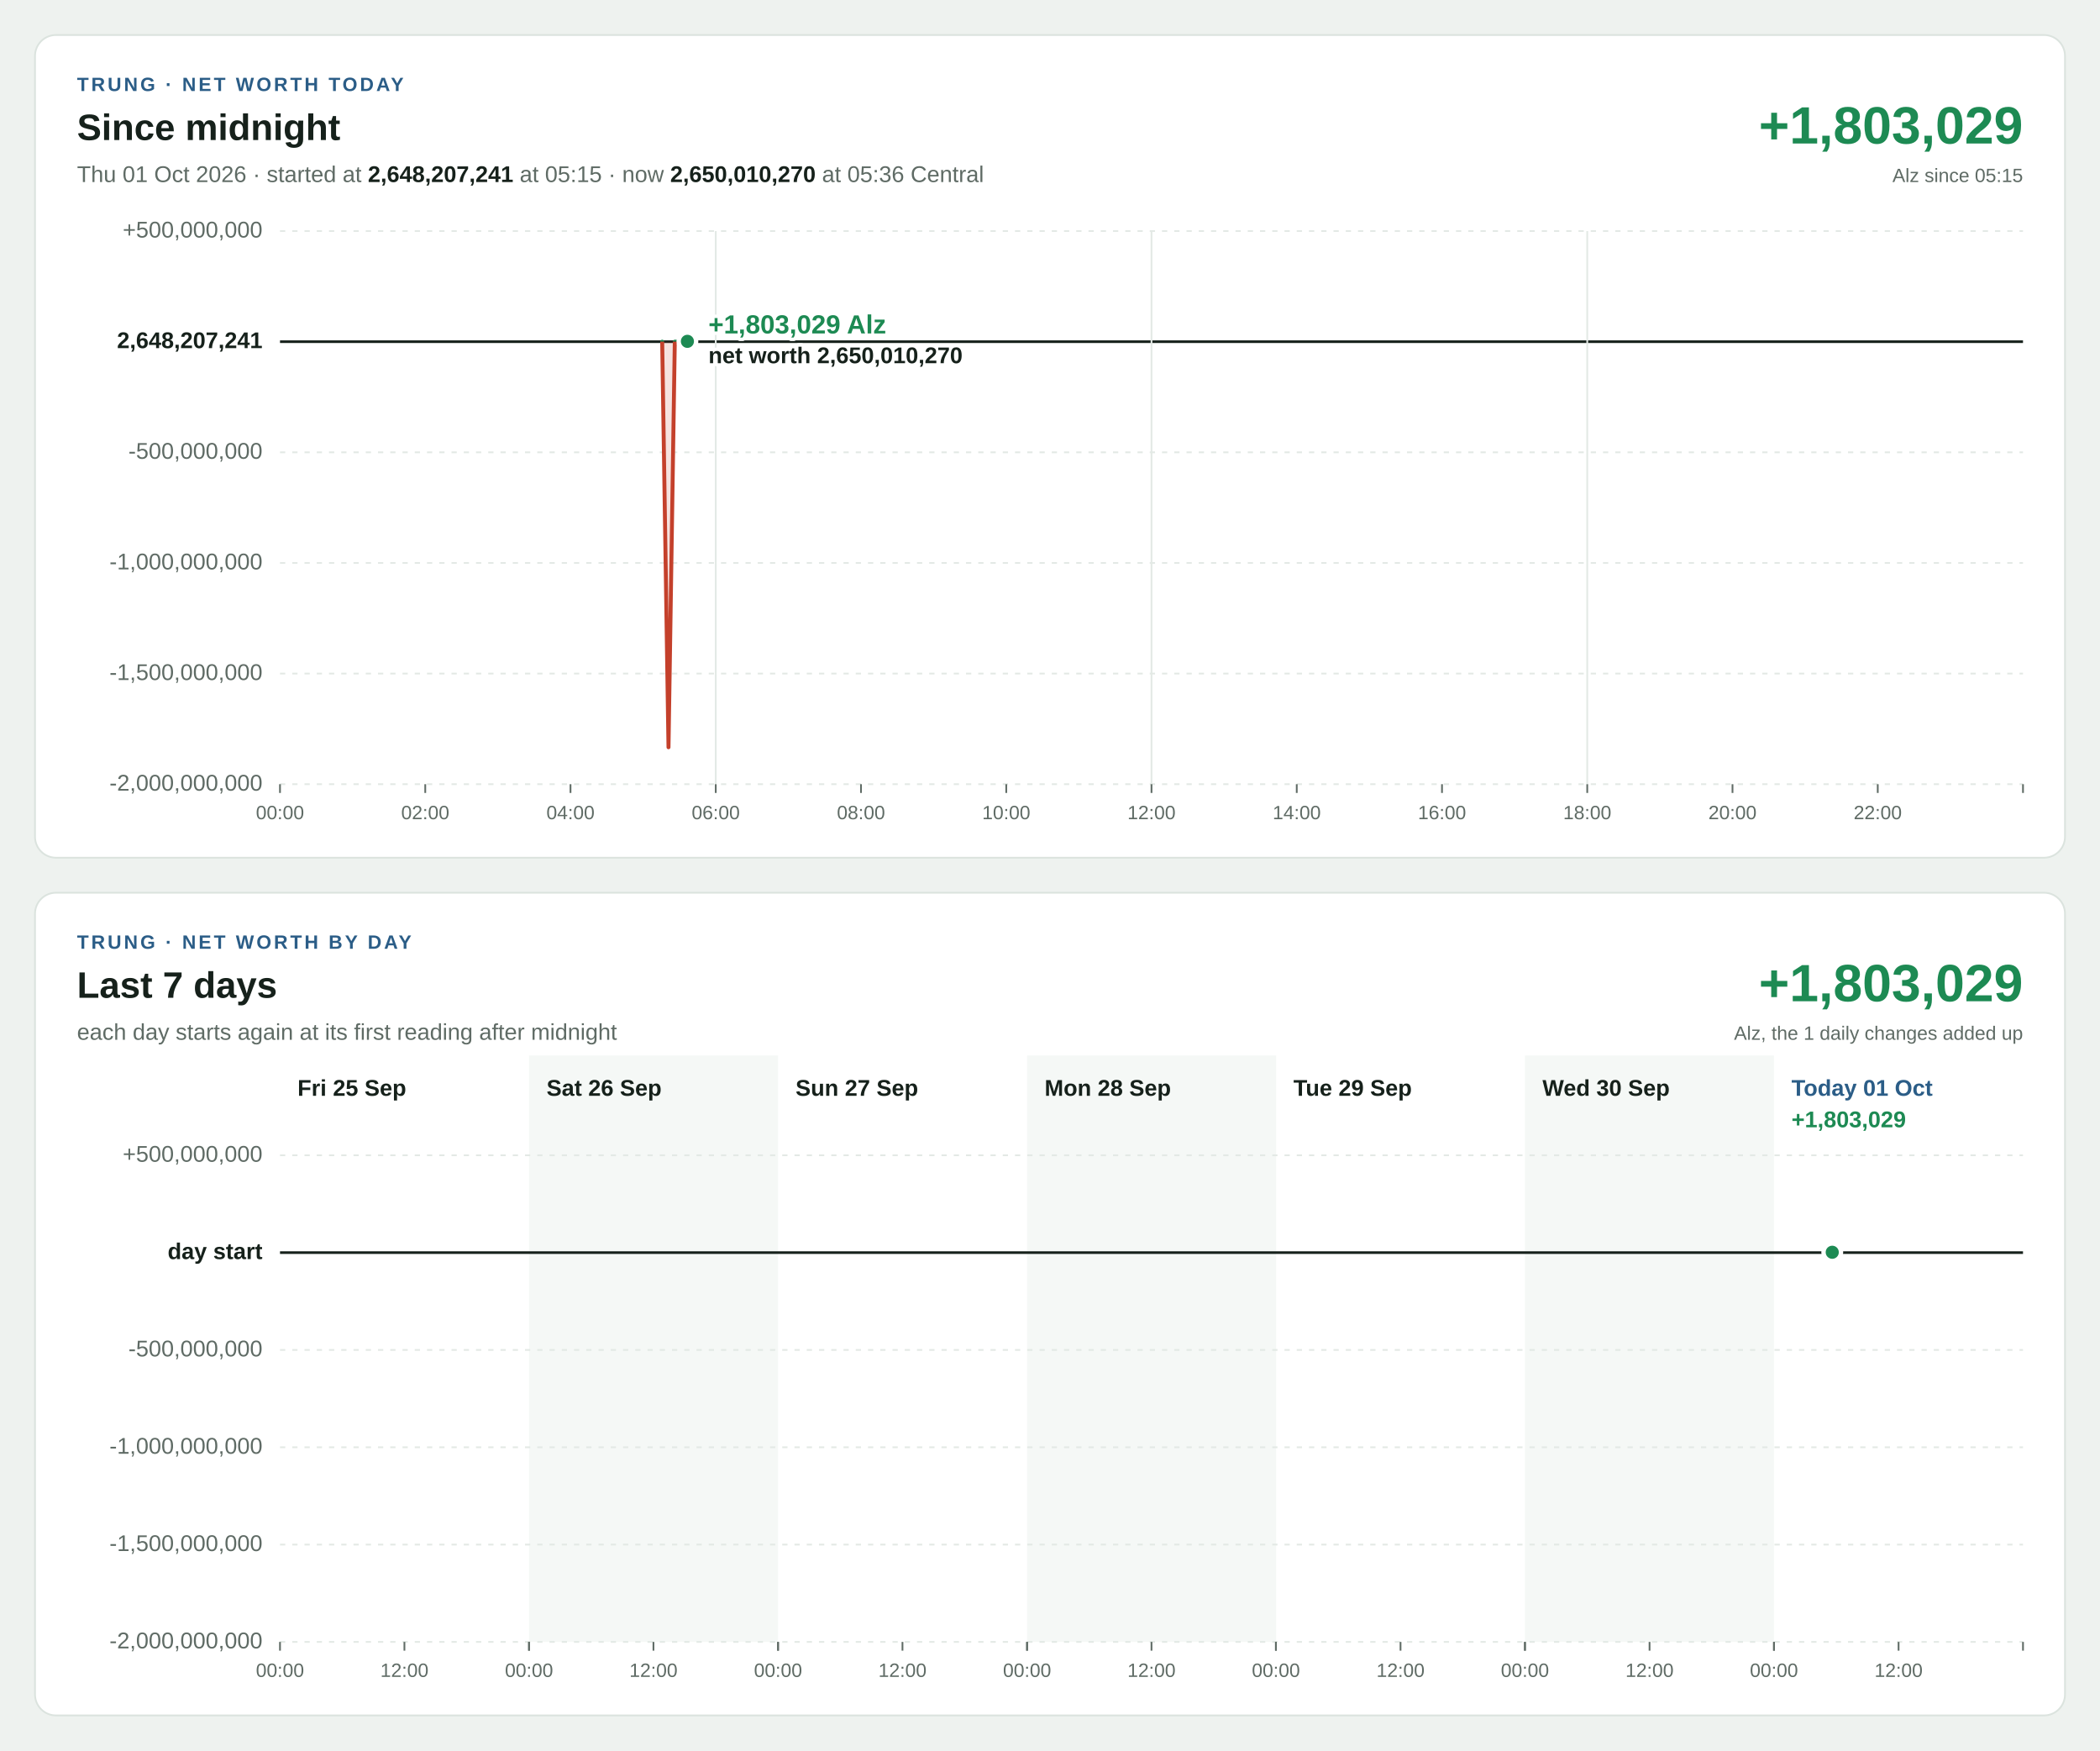
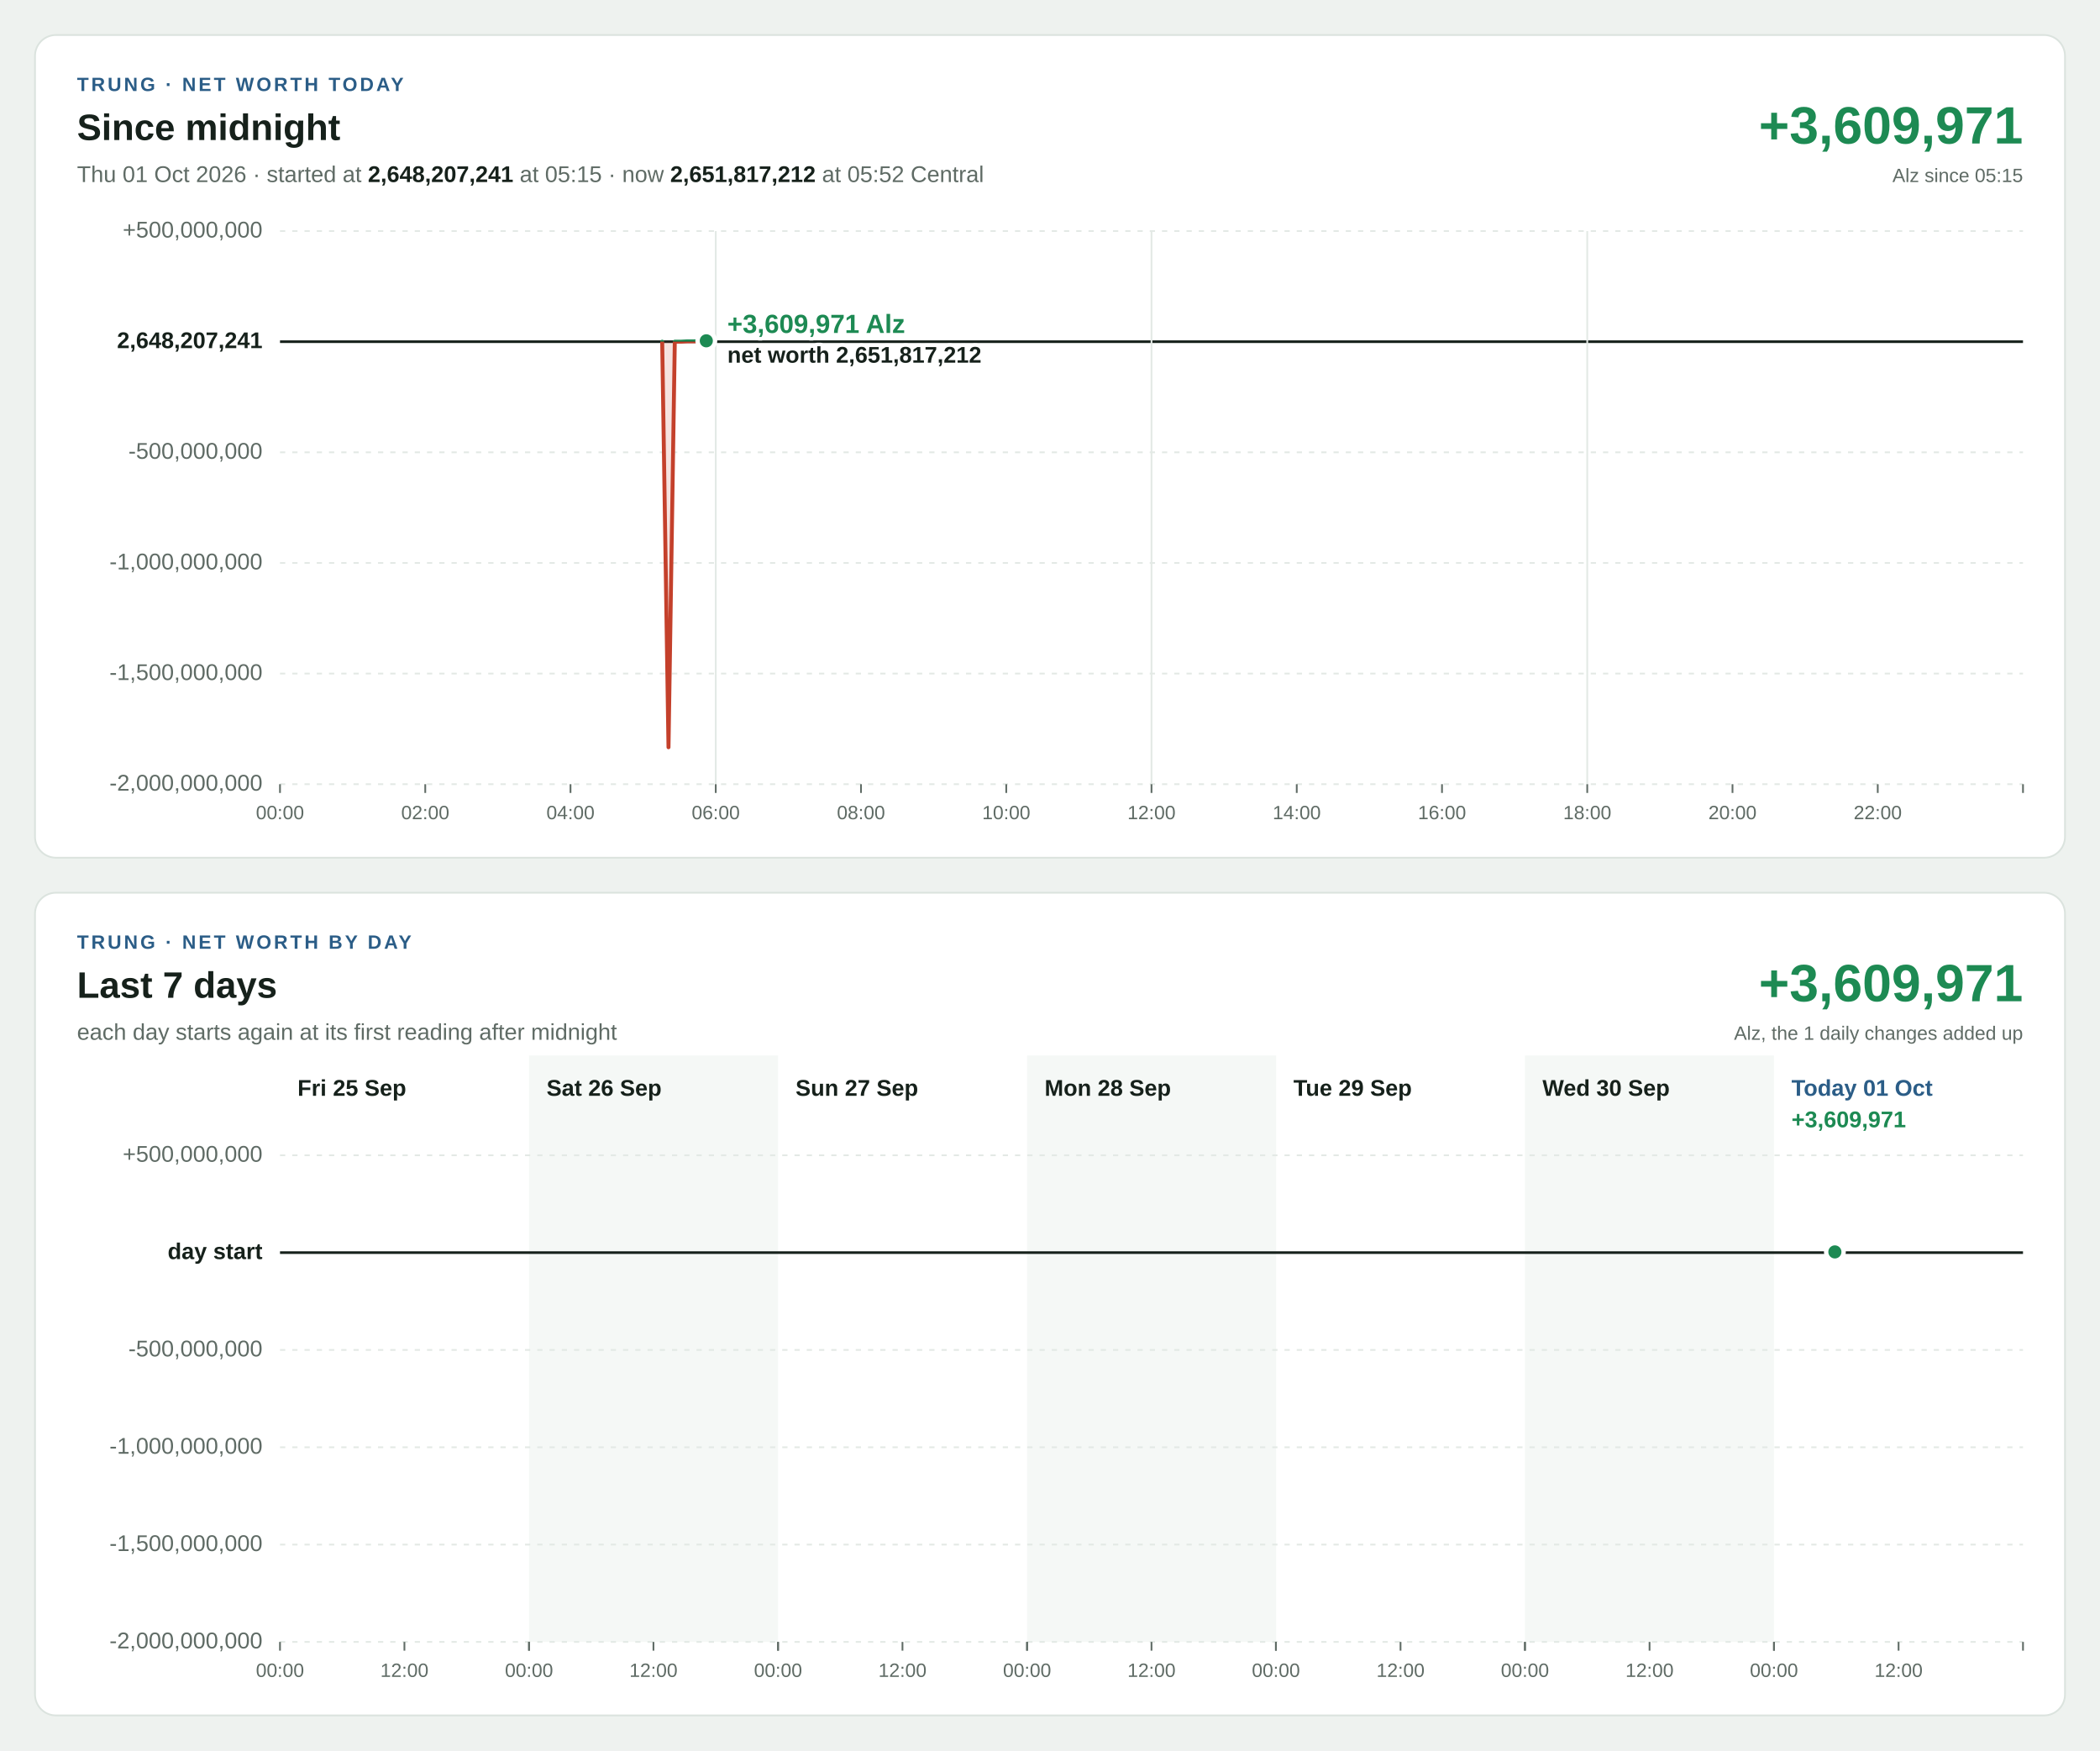
<svg xmlns="http://www.w3.org/2000/svg" width="1200" height="1000" viewBox="0 0 1200 1000" font-family="Segoe UI, Helvetica Neue, Arial, sans-serif" font-size="13" style="font-variant-numeric: tabular-nums">
  <rect width="1200" height="1000" fill="#eef2ef" />
  <g transform="translate(20,20)">
    <rect width="1160" height="470" rx="12" fill="#ffffff" stroke="#dbe3de" />
    <text x="24" y="32" font-size="11" font-weight="700" letter-spacing="1.4" fill="#2b5d87">TRUNG · NET WORTH TODAY</text>
    <text x="24" y="60" font-size="21" font-weight="700" fill="#16211b">Since midnight</text>
-     <text x="24" y="84" fill="#5f6b65">Thu 01 Oct 2026 · started at <tspan font-weight="700" fill="#16211b">2,648,207,241</tspan> at 05:15 · now <tspan font-weight="700" fill="#16211b">2,650,010,270</tspan> at 05:36 Central</text>
-     <text x="1136" y="62" font-size="30" font-weight="700" text-anchor="end" fill="#1d8a53">+1,803,029</text>
+     <text x="24" y="84" fill="#5f6b65">Thu 01 Oct 2026 · started at <tspan font-weight="700" fill="#16211b">2,648,207,241</tspan> at 05:15 · now <tspan font-weight="700" fill="#16211b">2,651,817,212</tspan> at 05:52 Central</text>
+     <text x="1136" y="62" font-size="30" font-weight="700" text-anchor="end" fill="#1d8a53">+3,609,971</text>
    <text x="1136" y="84" font-size="11" text-anchor="end" fill="#5f6b65">Alz since 05:15</text>
    <line x1="140" x2="1136" y1="428.0" y2="428.0" stroke="#e3e9e5" stroke-width="1" stroke-dasharray="3 4" />
    <text x="130" y="428.0" text-anchor="end" dominant-baseline="middle" font-weight="400" fill="#5f6b65">-2,000,000,000</text>
    <line x1="140" x2="1136" y1="364.8" y2="364.8" stroke="#e3e9e5" stroke-width="1" stroke-dasharray="3 4" />
    <text x="130" y="364.8" text-anchor="end" dominant-baseline="middle" font-weight="400" fill="#5f6b65">-1,500,000,000</text>
    <line x1="140" x2="1136" y1="301.6" y2="301.6" stroke="#e3e9e5" stroke-width="1" stroke-dasharray="3 4" />
    <text x="130" y="301.6" text-anchor="end" dominant-baseline="middle" font-weight="400" fill="#5f6b65">-1,000,000,000</text>
    <line x1="140" x2="1136" y1="238.4" y2="238.4" stroke="#e3e9e5" stroke-width="1" stroke-dasharray="3 4" />
    <text x="130" y="238.4" text-anchor="end" dominant-baseline="middle" font-weight="400" fill="#5f6b65">-500,000,000</text>
    <line x1="140" x2="1136" y1="175.2" y2="175.2" stroke="#16211b" stroke-width="1.5" />
    <text x="130" y="175.2" text-anchor="end" dominant-baseline="middle" font-weight="700" fill="#16211b">2,648,207,241</text>
    <line x1="140" x2="1136" y1="112.0" y2="112.0" stroke="#e3e9e5" stroke-width="1" stroke-dasharray="3 4" />
    <text x="130" y="112.0" text-anchor="end" dominant-baseline="middle" font-weight="400" fill="#5f6b65">+500,000,000</text>
    <line x1="140.0" x2="140.0" y1="428" y2="433" stroke="#5f6b65" stroke-width="1" />
    <text x="140.0" y="448" font-size="11" text-anchor="middle" fill="#5f6b65">00:00</text>
    <line x1="223.0" x2="223.0" y1="428" y2="433" stroke="#5f6b65" stroke-width="1" />
    <text x="223.0" y="448" font-size="11" text-anchor="middle" fill="#5f6b65">02:00</text>
    <line x1="306.0" x2="306.0" y1="428" y2="433" stroke="#5f6b65" stroke-width="1" />
    <text x="306.0" y="448" font-size="11" text-anchor="middle" fill="#5f6b65">04:00</text>
    <line x1="389.0" x2="389.0" y1="112" y2="428" stroke="#e3e9e5" stroke-width="1" />
    <line x1="389.0" x2="389.0" y1="428" y2="433" stroke="#5f6b65" stroke-width="1" />
    <text x="389.0" y="448" font-size="11" text-anchor="middle" fill="#5f6b65">06:00</text>
    <line x1="472.0" x2="472.0" y1="428" y2="433" stroke="#5f6b65" stroke-width="1" />
    <text x="472.0" y="448" font-size="11" text-anchor="middle" fill="#5f6b65">08:00</text>
    <line x1="555.0" x2="555.0" y1="428" y2="433" stroke="#5f6b65" stroke-width="1" />
    <text x="555.0" y="448" font-size="11" text-anchor="middle" fill="#5f6b65">10:00</text>
    <line x1="638.0" x2="638.0" y1="112" y2="428" stroke="#e3e9e5" stroke-width="1" />
    <line x1="638.0" x2="638.0" y1="428" y2="433" stroke="#5f6b65" stroke-width="1" />
    <text x="638.0" y="448" font-size="11" text-anchor="middle" fill="#5f6b65">12:00</text>
    <line x1="721.0" x2="721.0" y1="428" y2="433" stroke="#5f6b65" stroke-width="1" />
    <text x="721.0" y="448" font-size="11" text-anchor="middle" fill="#5f6b65">14:00</text>
    <line x1="804.0" x2="804.0" y1="428" y2="433" stroke="#5f6b65" stroke-width="1" />
    <text x="804.0" y="448" font-size="11" text-anchor="middle" fill="#5f6b65">16:00</text>
    <line x1="887.0" x2="887.0" y1="112" y2="428" stroke="#e3e9e5" stroke-width="1" />
    <line x1="887.0" x2="887.0" y1="428" y2="433" stroke="#5f6b65" stroke-width="1" />
    <text x="887.0" y="448" font-size="11" text-anchor="middle" fill="#5f6b65">18:00</text>
    <line x1="970.0" x2="970.0" y1="428" y2="433" stroke="#5f6b65" stroke-width="1" />
    <text x="970.0" y="448" font-size="11" text-anchor="middle" fill="#5f6b65">20:00</text>
    <line x1="1053.0" x2="1053.0" y1="428" y2="433" stroke="#5f6b65" stroke-width="1" />
    <text x="1053.0" y="448" font-size="11" text-anchor="middle" fill="#5f6b65">22:00</text>
    <line x1="1136.0" x2="1136.0" y1="428" y2="433" stroke="#5f6b65" stroke-width="1" />
    <defs>
-       <path id="shape-today" d="M358.4 175.2L358.4 175.2L362.0 406.9L365.6 175.2L369.2 175.2L372.8 175.0L372.8 175.2Z" />
-       <path id="line-today" d="M358.4 175.2L362.0 406.9L365.6 175.2L369.2 175.2L372.8 175.0" />
+       <path id="shape-today" d="M358.4 175.2L358.4 175.2L362.0 406.9L365.6 175.2L369.2 175.2L372.8 175.0L376.4 175.0L380.0 174.9L383.6 174.7L383.6 175.2Z" />
+       <path id="line-today" d="M358.4 175.2L362.0 406.9L365.6 175.2L369.2 175.2L372.8 175.0L376.4 175.0L380.0 174.9L383.6 174.7" />
      <clipPath id="up-today">
        <rect x="140" y="112" width="996" height="63.2" />
      </clipPath>
      <clipPath id="down-today">
        <rect x="140" y="175.2" width="996" height="252.8" />
      </clipPath>
    </defs>
    <use href="#shape-today" fill="#1d8a53" fill-opacity="0.15" clip-path="url(#up-today)" />
    <use href="#line-today" fill="none" stroke="#1d8a53" stroke-width="2.25" stroke-linejoin="round" stroke-linecap="round" clip-path="url(#up-today)" />
    <use href="#shape-today" fill="#c4402b" fill-opacity="0.15" clip-path="url(#down-today)" />
    <use href="#line-today" fill="none" stroke="#c4402b" stroke-width="2.25" stroke-linejoin="round" stroke-linecap="round" clip-path="url(#down-today)" />
-     <circle cx="372.8" cy="175.0" r="5" fill="#1d8a53" stroke="#ffffff" stroke-width="2.5" />
-     <text x="384.8" y="170.5" text-anchor="start" font-size="15" font-weight="700" fill="#1d8a53" stroke="#ffffff" stroke-width="4" stroke-linejoin="round" paint-order="stroke">+1,803,029 Alz</text>
-     <text x="384.8" y="187.5" text-anchor="start" font-size="13" font-weight="600" fill="#16211b" stroke="#ffffff" stroke-width="4" stroke-linejoin="round" paint-order="stroke">net worth 2,650,010,270</text>
+     <circle cx="383.6" cy="174.7" r="5" fill="#1d8a53" stroke="#ffffff" stroke-width="2.5" />
+     <text x="395.6" y="170.2" text-anchor="start" font-size="15" font-weight="700" fill="#1d8a53" stroke="#ffffff" stroke-width="4" stroke-linejoin="round" paint-order="stroke">+3,609,971 Alz</text>
+     <text x="395.6" y="187.2" text-anchor="start" font-size="13" font-weight="600" fill="#16211b" stroke="#ffffff" stroke-width="4" stroke-linejoin="round" paint-order="stroke">net worth 2,651,817,212</text>
  </g>
  <g transform="translate(20,510)">
    <rect width="1160" height="470" rx="12" fill="#ffffff" stroke="#dbe3de" />
    <text x="24" y="32" font-size="11" font-weight="700" letter-spacing="1.4" fill="#2b5d87">TRUNG · NET WORTH BY DAY</text>
    <text x="24" y="60" font-size="21" font-weight="700" fill="#16211b">Last 7 days</text>
    <text x="24" y="84" fill="#5f6b65">each day starts again at its first reading after midnight</text>
-     <text x="1136" y="62" font-size="30" font-weight="700" text-anchor="end" fill="#1d8a53">+1,803,029</text>
+     <text x="1136" y="62" font-size="30" font-weight="700" text-anchor="end" fill="#1d8a53">+3,609,971</text>
    <text x="1136" y="84" font-size="11" text-anchor="end" fill="#5f6b65">Alz, the 1 daily changes added up</text>
    <rect x="282.3" y="93" width="142.3" height="335" fill="#f5f8f6" />
    <rect x="566.9" y="93" width="142.3" height="335" fill="#f5f8f6" />
    <rect x="851.4" y="93" width="142.3" height="335" fill="#f5f8f6" />
    <line x1="140" x2="1136" y1="428.0" y2="428.0" stroke="#e3e9e5" stroke-width="1" stroke-dasharray="3 4" />
    <text x="130" y="428.0" text-anchor="end" dominant-baseline="middle" font-weight="400" fill="#5f6b65">-2,000,000,000</text>
    <line x1="140" x2="1136" y1="372.4" y2="372.4" stroke="#e3e9e5" stroke-width="1" stroke-dasharray="3 4" />
    <text x="130" y="372.4" text-anchor="end" dominant-baseline="middle" font-weight="400" fill="#5f6b65">-1,500,000,000</text>
    <line x1="140" x2="1136" y1="316.8" y2="316.8" stroke="#e3e9e5" stroke-width="1" stroke-dasharray="3 4" />
    <text x="130" y="316.8" text-anchor="end" dominant-baseline="middle" font-weight="400" fill="#5f6b65">-1,000,000,000</text>
    <line x1="140" x2="1136" y1="261.2" y2="261.2" stroke="#e3e9e5" stroke-width="1" stroke-dasharray="3 4" />
    <text x="130" y="261.2" text-anchor="end" dominant-baseline="middle" font-weight="400" fill="#5f6b65">-500,000,000</text>
    <line x1="140" x2="1136" y1="205.6" y2="205.6" stroke="#16211b" stroke-width="1.5" />
    <text x="130" y="205.6" text-anchor="end" dominant-baseline="middle" font-weight="700" fill="#16211b">day start</text>
    <line x1="140" x2="1136" y1="150.0" y2="150.0" stroke="#e3e9e5" stroke-width="1" stroke-dasharray="3 4" />
    <text x="130" y="150.0" text-anchor="end" dominant-baseline="middle" font-weight="400" fill="#5f6b65">+500,000,000</text>
    <text x="150.0" y="116" font-weight="700" fill="#16211b">Fri 25 Sep</text>
    <line x1="140.0" x2="140.0" y1="428" y2="433" stroke="#5f6b65" stroke-width="1" />
    <text x="140.0" y="448" font-size="11" text-anchor="middle" fill="#5f6b65">00:00</text>
    <line x1="211.1" x2="211.1" y1="428" y2="433" stroke="#5f6b65" stroke-width="1" />
    <text x="211.1" y="448" font-size="11" text-anchor="middle" fill="#5f6b65">12:00</text>
    <line x1="282.3" x2="282.3" y1="428" y2="433" stroke="#5f6b65" stroke-width="1" />
    <text x="292.3" y="116" font-weight="700" fill="#16211b">Sat 26 Sep</text>
    <line x1="282.3" x2="282.3" y1="428" y2="433" stroke="#5f6b65" stroke-width="1" />
    <text x="282.3" y="448" font-size="11" text-anchor="middle" fill="#5f6b65">00:00</text>
    <line x1="353.4" x2="353.4" y1="428" y2="433" stroke="#5f6b65" stroke-width="1" />
    <text x="353.4" y="448" font-size="11" text-anchor="middle" fill="#5f6b65">12:00</text>
    <line x1="424.6" x2="424.6" y1="428" y2="433" stroke="#5f6b65" stroke-width="1" />
    <text x="434.6" y="116" font-weight="700" fill="#16211b">Sun 27 Sep</text>
    <line x1="424.6" x2="424.6" y1="428" y2="433" stroke="#5f6b65" stroke-width="1" />
    <text x="424.6" y="448" font-size="11" text-anchor="middle" fill="#5f6b65">00:00</text>
    <line x1="495.7" x2="495.7" y1="428" y2="433" stroke="#5f6b65" stroke-width="1" />
    <text x="495.7" y="448" font-size="11" text-anchor="middle" fill="#5f6b65">12:00</text>
    <line x1="566.9" x2="566.9" y1="428" y2="433" stroke="#5f6b65" stroke-width="1" />
    <text x="576.9" y="116" font-weight="700" fill="#16211b">Mon 28 Sep</text>
    <line x1="566.9" x2="566.9" y1="428" y2="433" stroke="#5f6b65" stroke-width="1" />
    <text x="566.9" y="448" font-size="11" text-anchor="middle" fill="#5f6b65">00:00</text>
    <line x1="638.0" x2="638.0" y1="428" y2="433" stroke="#5f6b65" stroke-width="1" />
    <text x="638.0" y="448" font-size="11" text-anchor="middle" fill="#5f6b65">12:00</text>
    <line x1="709.1" x2="709.1" y1="428" y2="433" stroke="#5f6b65" stroke-width="1" />
    <text x="719.1" y="116" font-weight="700" fill="#16211b">Tue 29 Sep</text>
    <line x1="709.1" x2="709.1" y1="428" y2="433" stroke="#5f6b65" stroke-width="1" />
    <text x="709.1" y="448" font-size="11" text-anchor="middle" fill="#5f6b65">00:00</text>
    <line x1="780.3" x2="780.3" y1="428" y2="433" stroke="#5f6b65" stroke-width="1" />
    <text x="780.3" y="448" font-size="11" text-anchor="middle" fill="#5f6b65">12:00</text>
    <line x1="851.4" x2="851.4" y1="428" y2="433" stroke="#5f6b65" stroke-width="1" />
    <text x="861.4" y="116" font-weight="700" fill="#16211b">Wed 30 Sep</text>
    <line x1="851.4" x2="851.4" y1="428" y2="433" stroke="#5f6b65" stroke-width="1" />
    <text x="851.4" y="448" font-size="11" text-anchor="middle" fill="#5f6b65">00:00</text>
    <line x1="922.6" x2="922.6" y1="428" y2="433" stroke="#5f6b65" stroke-width="1" />
    <text x="922.6" y="448" font-size="11" text-anchor="middle" fill="#5f6b65">12:00</text>
    <line x1="993.7" x2="993.7" y1="428" y2="433" stroke="#5f6b65" stroke-width="1" />
    <text x="1003.7" y="116" font-weight="700" fill="#2b5d87">Today 01 Oct</text>
    <line x1="993.7" x2="993.7" y1="428" y2="433" stroke="#5f6b65" stroke-width="1" />
    <text x="993.7" y="448" font-size="11" text-anchor="middle" fill="#5f6b65">00:00</text>
    <line x1="1064.9" x2="1064.9" y1="428" y2="433" stroke="#5f6b65" stroke-width="1" />
    <text x="1064.9" y="448" font-size="11" text-anchor="middle" fill="#5f6b65">12:00</text>
    <line x1="1136.0" x2="1136.0" y1="428" y2="433" stroke="#5f6b65" stroke-width="1" />
-     <text x="1003.7" y="134" font-weight="700" fill="#1d8a53">+1,803,029</text>
+     <text x="1003.7" y="134" font-weight="700" fill="#1d8a53">+3,609,971</text>
    <defs>
-       <path id="shape-day6" d="M1024.9 205.6L1024.9 205.6L1026.5 205.6L1027.0 205.4L1027.0 205.6Z" />
-       <path id="line-day6" d="M1024.9 205.6L1026.5 205.6L1027.0 205.4" />
+       <path id="shape-day6" d="M1024.9 205.6L1024.9 205.6L1026.5 205.6L1028.0 205.3L1028.5 205.2L1028.5 205.6Z" />
+       <path id="line-day6" d="M1024.9 205.6L1026.5 205.6L1028.0 205.3L1028.5 205.2" />
      <clipPath id="up-day6">
        <rect x="140" y="150" width="996" height="55.6" />
      </clipPath>
      <clipPath id="down-day6">
        <rect x="140" y="205.6" width="996" height="222.4" />
      </clipPath>
    </defs>
    <use href="#shape-day6" fill="#1d8a53" fill-opacity="0.15" clip-path="url(#up-day6)" />
    <use href="#line-day6" fill="none" stroke="#1d8a53" stroke-width="2.25" stroke-linejoin="round" stroke-linecap="round" clip-path="url(#up-day6)" />
    <use href="#shape-day6" fill="#c4402b" fill-opacity="0.15" clip-path="url(#down-day6)" />
    <use href="#line-day6" fill="none" stroke="#c4402b" stroke-width="2.25" stroke-linejoin="round" stroke-linecap="round" clip-path="url(#down-day6)" />
-     <circle cx="1027.0" cy="205.4" r="5" fill="#1d8a53" stroke="#ffffff" stroke-width="2.5" />
+     <circle cx="1028.5" cy="205.2" r="5" fill="#1d8a53" stroke="#ffffff" stroke-width="2.5" />
  </g>
</svg>
